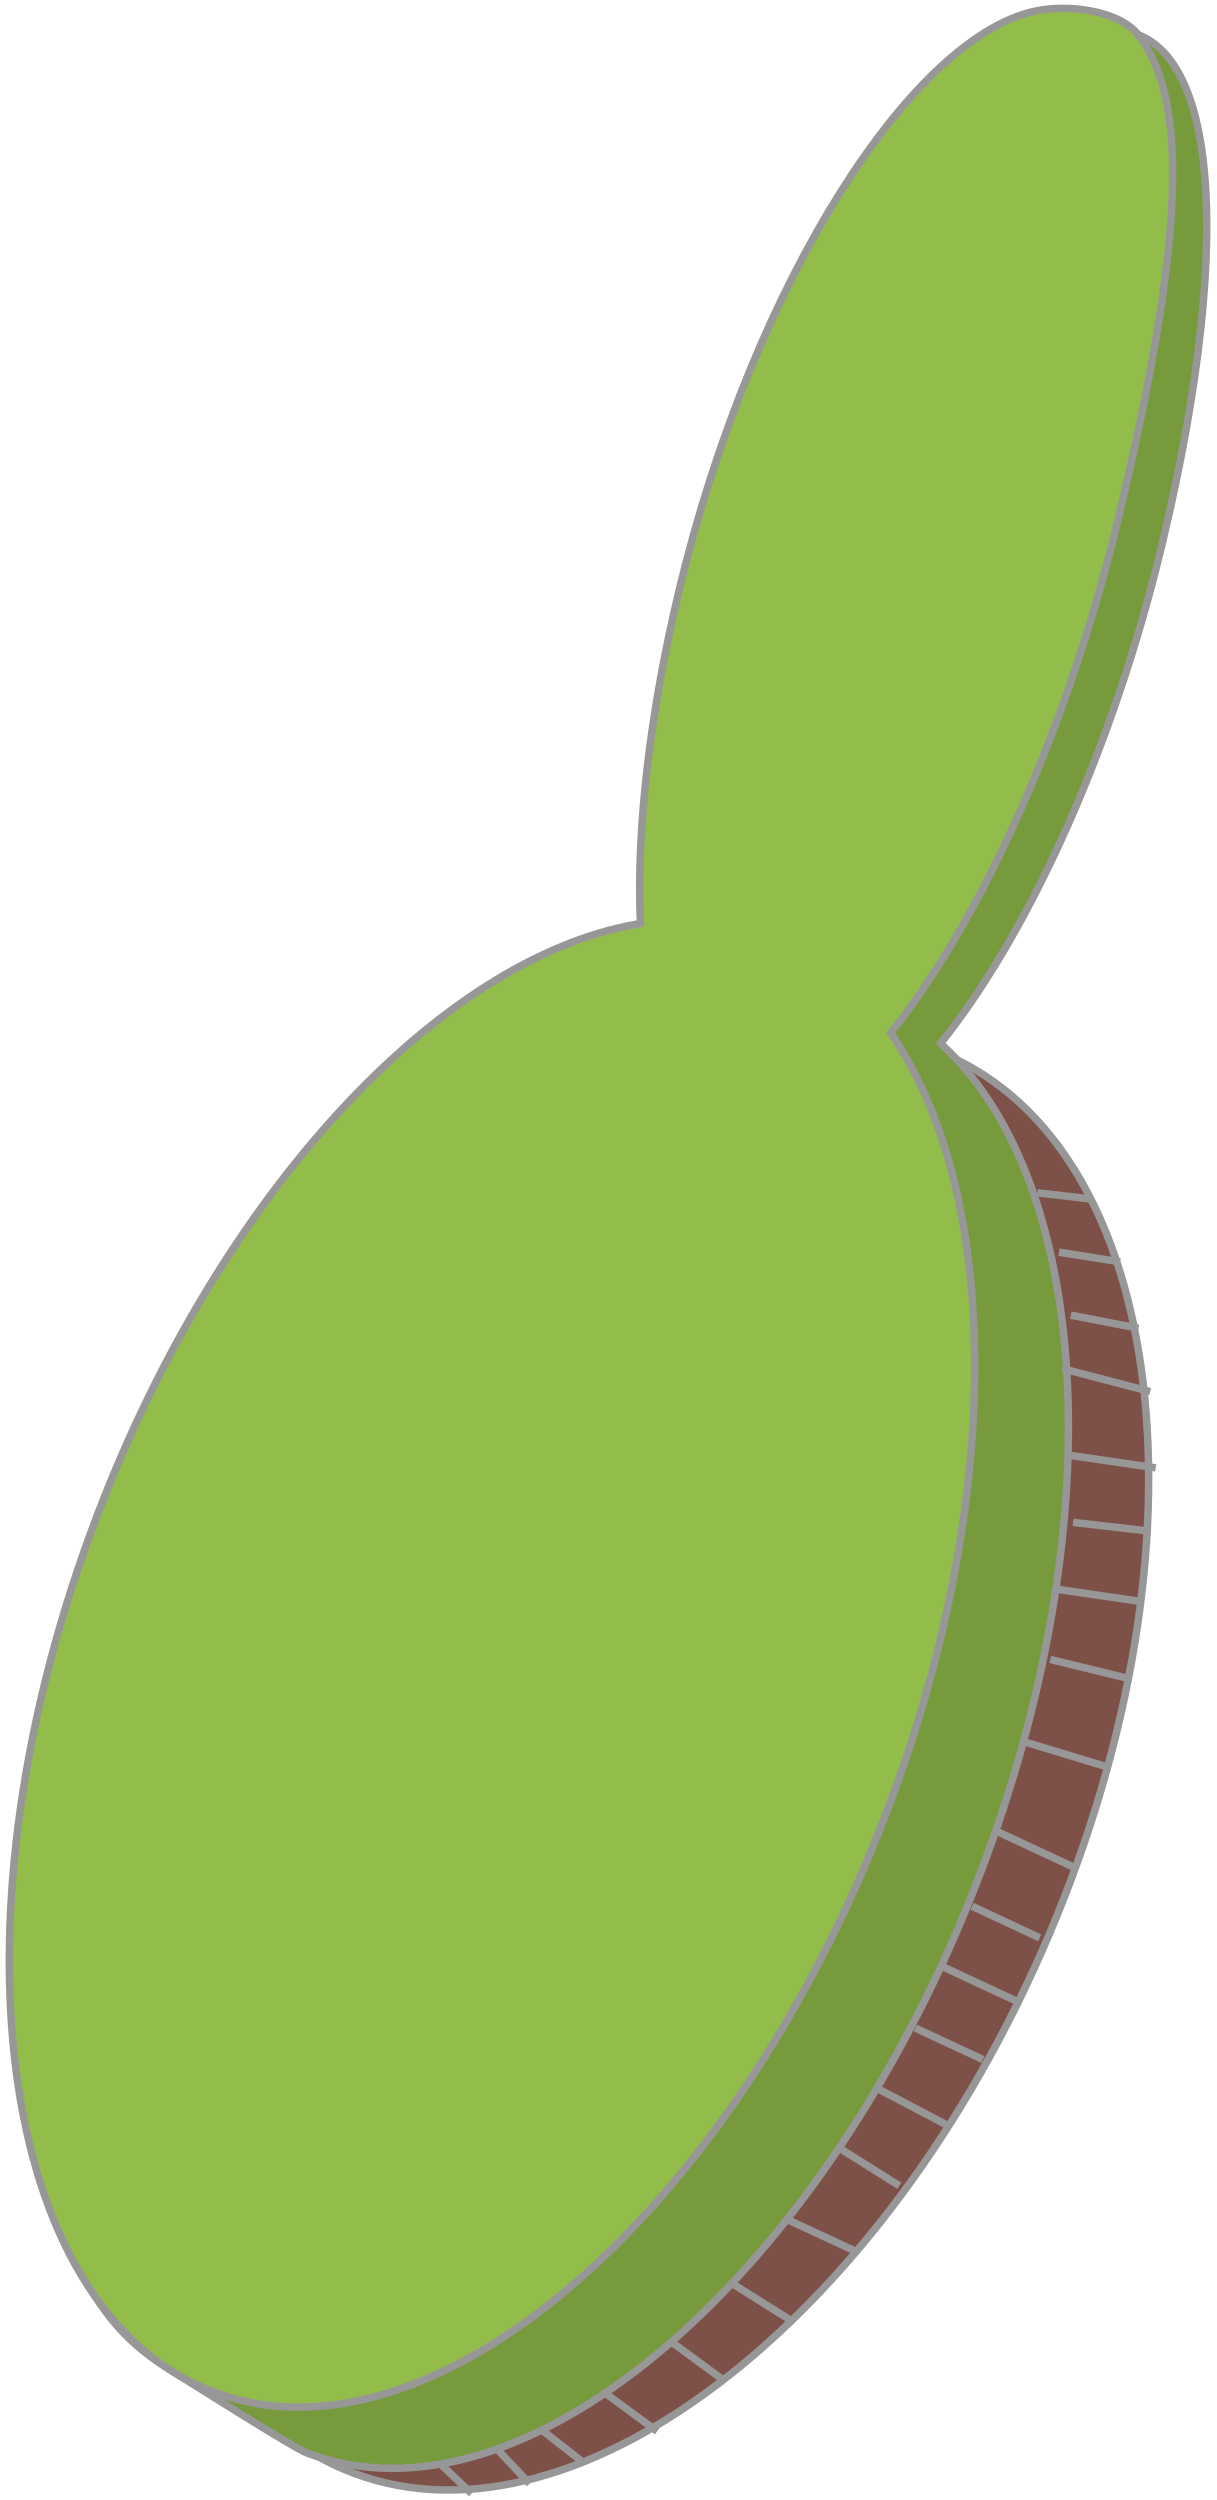
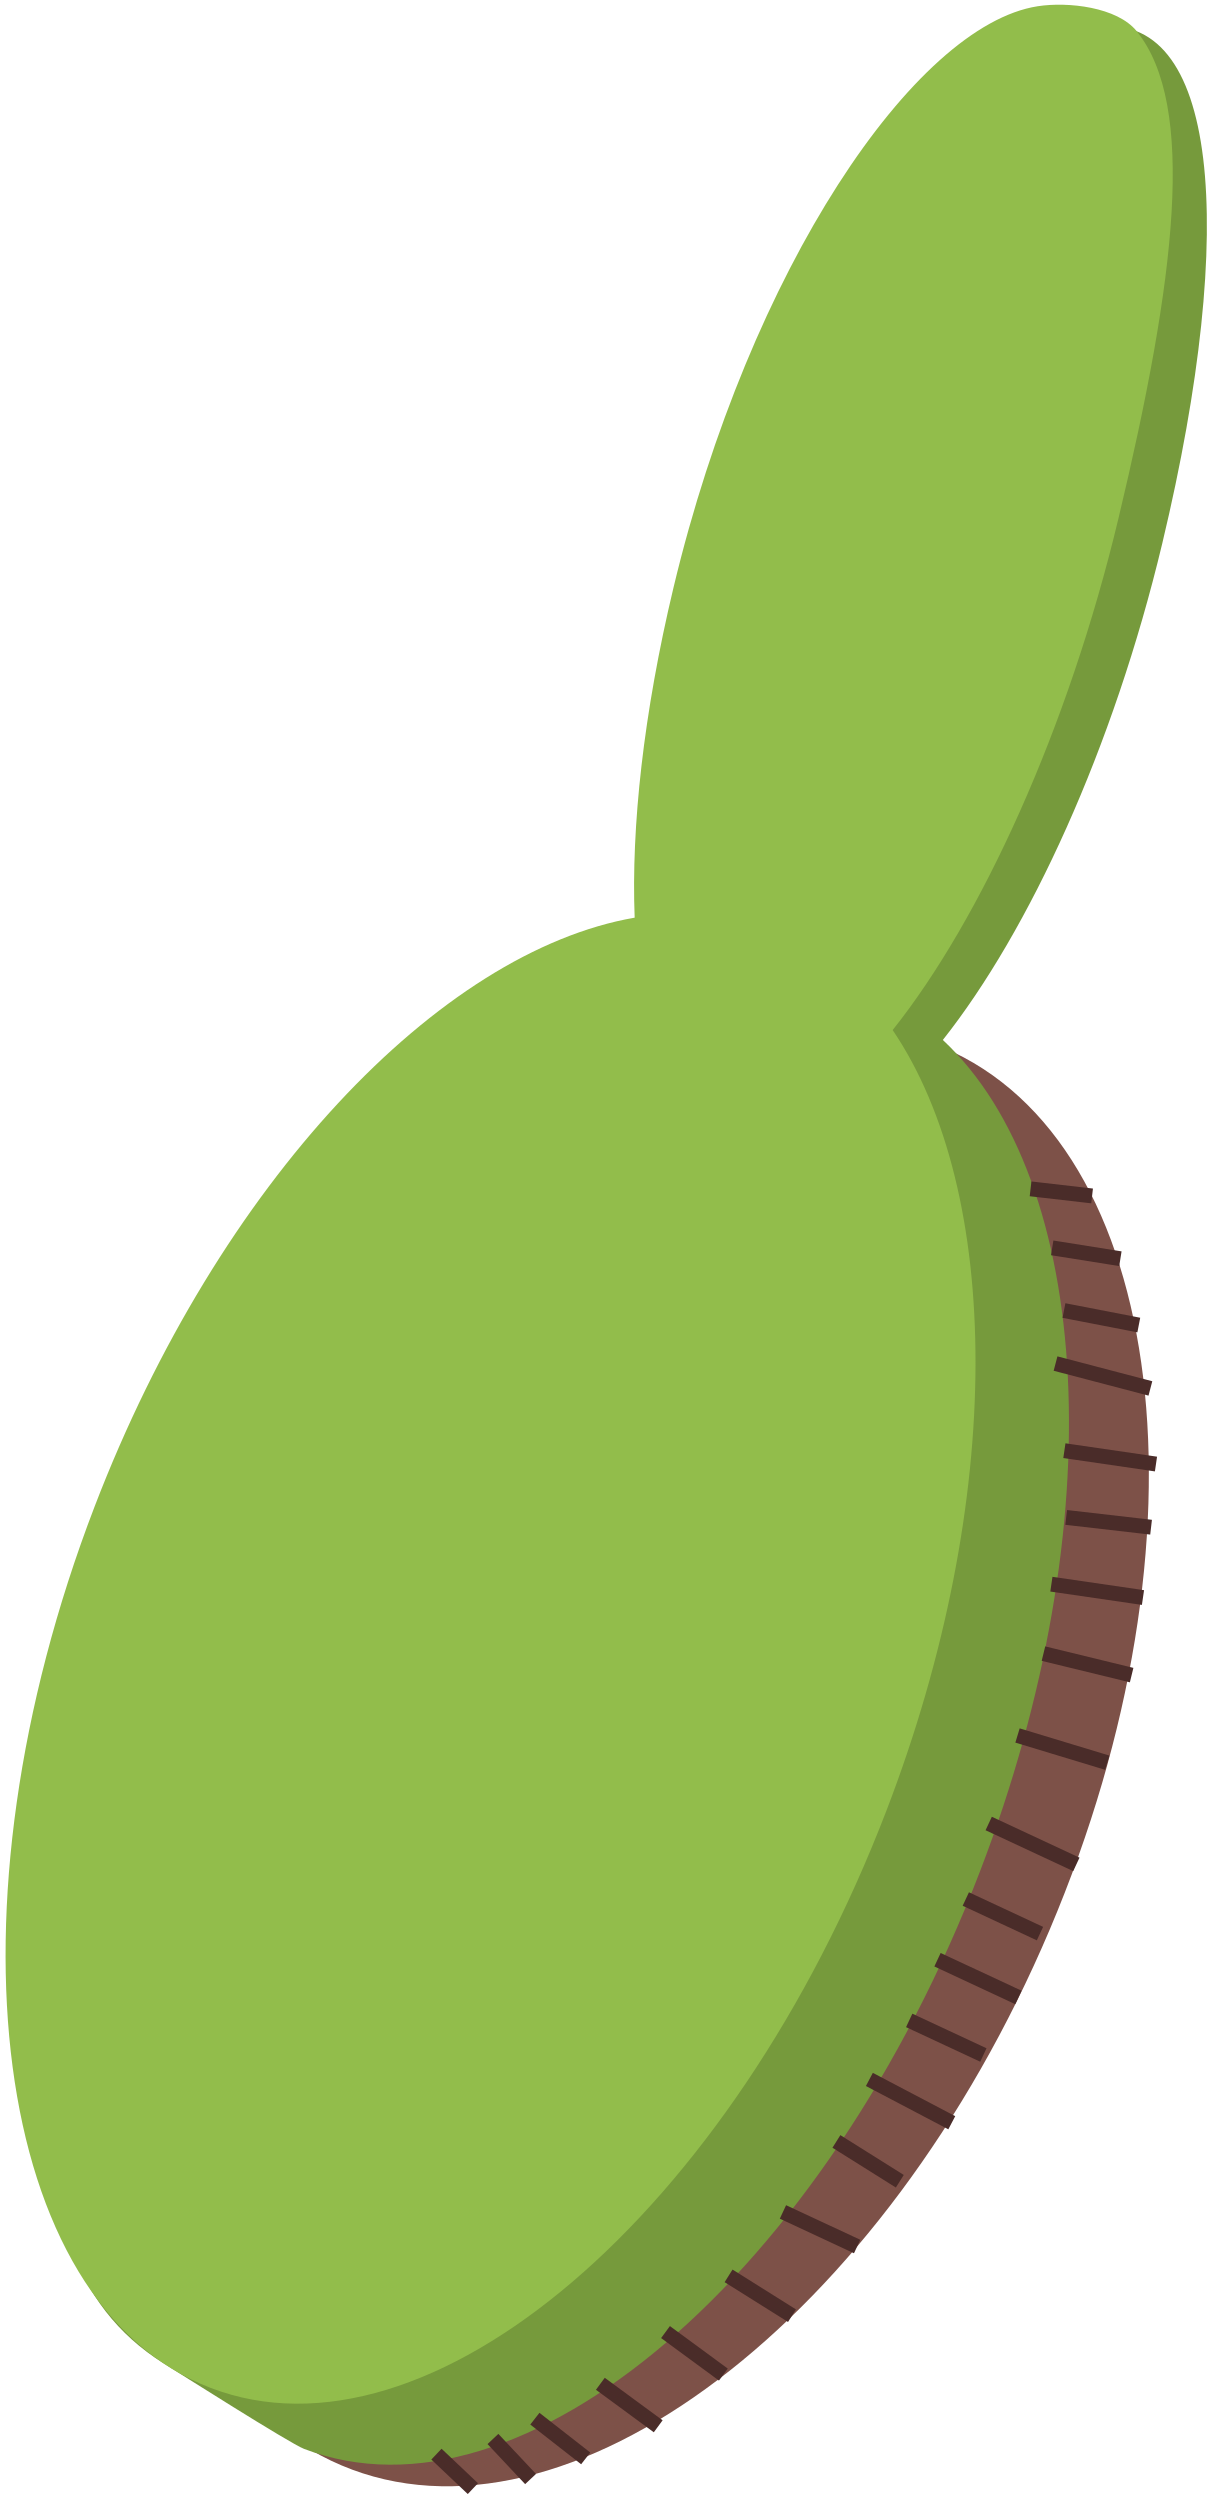
- <svg xmlns="http://www.w3.org/2000/svg" width="163px" height="335px" viewBox="0 0 163 335" version="1.1">
+ <svg xmlns="http://www.w3.org/2000/svg" width="163px" height="336px" viewBox="0 0 163 336" version="1.1">
  <g id="Page-1" stroke="none" stroke-width="1" fill="none" fill-rule="evenodd">
-     <g id="xxxhdpi/ic_launcher_APP" transform="translate(-482, -55)" stroke="#979797">
+     <g id="xxxhdpi/ic_launcher_APP" transform="translate(-482, -55)">
      <g id="Group-3" transform="translate(571, 225) rotate(-65) translate(-571, -225) translate(345, 5)">
        <g id="Group-2" transform="translate(226, 220) rotate(73) translate(-226, -220) translate(52, 37)">
-           <ellipse id="Oval" fill="#7D5148" transform="translate(180.5414, 248.7979) rotate(15) translate(-180.5414, -248.7979) " cx="180.541" cy="248.798" rx="59" ry="103" />
+           <ellipse id="Oval" fill="#7D5148" transform="translate(180.5414, 248.7979) rotate(15) translate(-180.5414, -248.7979) " cx="180.541" cy="248.798" rx="59.5" ry="103.5" />
          <g id="Group" transform="translate(174, 183) rotate(-28) translate(-174, -183) translate(53, 41)">
-             <path d="M160.455,65.242 C149.477,81.866 141.81,96.805 138.263,108.448 L138.147,108.829 L137.749,108.801 C111.379,106.928 75.738,126.369 47.585,158.756 C27.877,181.427 14.851,199.532 7.744,215.049 C-0.33,232.679 -0.522,246.687 7.921,257.49 C8.091,257.708 9.819,259.94 10.353,260.628 C11.884,262.601 13.284,264.397 14.624,266.102 C14.741,266.252 14.741,266.252 14.858,266.401 C18.556,271.103 21.036,274.141 21.668,274.691 C45.156,295.108 94.979,276.476 132.867,232.891 C165.253,195.635 178.908,151.436 166.335,126.722 L166.126,126.312 L166.518,126.07 C182.925,115.953 201.802,96.46 216.915,73.575 C228.952,55.348 236.883,39.102 239.694,27.026 C242.523,14.872 240.061,7.597 232.413,6.088 C216.215,2.892 184.537,28.775 160.455,65.242 Z" id="Combined-Shape" fill="#769A3C" />
-             <path d="M153.964,57.277 C144.667,71.355 137.765,85.153 133.959,97.034 L133.825,97.451 L133.395,97.374 C106.876,92.629 68.558,112.276 38.585,146.756 C0.697,190.341 -10.82,242.273 12.668,262.691 C36.156,283.108 85.979,264.476 123.867,220.891 C152.648,187.783 166.898,148.859 160.414,123.057 L160.324,122.7 L160.638,122.509 C177.322,112.305 196.959,91.983 212.506,68.44 C232.945,37.491 240.892,19.1 237.162,8.165 C236.039,4.875 230.916,1.725 226.182,0.791 C209.386,-2.523 177.314,21.919 153.964,57.277 Z" id="Combined-Shape" fill="#92BD4B" />
+             <path d="M160.038,64.966 C184.336,28.173 216.113,2.363 232.51,5.597 C248.906,8.832 241.629,37.057 217.332,73.85 C201.719,97.493 182.719,116.667 166.781,126.495 C179.289,151.083 166.188,195.321 133.244,233.219 C95.2,276.984 45.098,295.721 21.34,275.068 C19.798,273.728 8.773,259.393 7.527,257.798 C-10.437,234.812 11.631,199.354 47.208,158.428 C76.047,125.252 111.816,106.458 137.785,108.302 C141.339,96.634 149.01,81.666 160.038,64.966 Z" id="Combined-Shape" fill="#769A3C" />
+             <path d="M153.547,57.001 C177.845,20.208 209.883,-2.934 226.279,0.301 C230.307,1.095 236.287,4.051 237.635,8.004 C241.775,20.14 231.251,40.962 212.923,68.716 C196.944,92.913 177.205,112.963 160.899,122.935 C167.293,148.378 153.701,187.333 124.244,221.219 C86.2,264.984 36.098,283.721 12.34,263.068 C-11.419,242.415 0.163,190.194 38.208,146.428 C68.83,111.201 107.262,92.19 133.483,96.882 C137.202,85.272 143.991,71.473 153.547,57.001 Z" id="Combined-Shape" fill="#92BD4B" />
          </g>
        </g>
-         <path d="M68,261 L66.5,265.5" id="Line" stroke-linecap="square" />
-         <path d="M73,267 L71,272" id="Line-2" stroke-linecap="square" />
-         <path d="M78,271 L76.5,277.5" id="Line-3" stroke-linecap="square" />
-         <path d="M86,277 L84.5,284.5" id="Line-4" stroke-linecap="square" />
-         <path d="M96,282 L94.5,289.5" id="Line-5" stroke-linecap="square" />
-         <path d="M106.5,286.5 L105.5,294.5" id="Line-6" stroke-linecap="square" />
-         <path d="M117.5,289.5 L117.5,298.5" id="Line-7" stroke-linecap="square" />
-         <path d="M129,292 L128,300" id="Line-8" stroke-linecap="square" />
-         <path d="M138.5,292.5 L138,303" id="Line-9" stroke-linecap="square" />
-         <path d="M148,294 L148,303" id="Line-10" stroke-linecap="square" />
-         <path d="M157,294 L157,304" id="Line-11" stroke-linecap="square" />
-         <path d="M166,294 L166,303" id="Line-12" stroke-linecap="square" />
-         <path d="M176.5,292.5 L176.5,303.5" id="Line-13" stroke-linecap="square" />
-         <path d="M189,291 L190.5,301.5" id="Line-14" stroke-linecap="square" />
-         <path d="M200.5,289.5 L202.5,299.5" id="Line-15" stroke-linecap="square" />
-         <path d="M209.5,286.5 L212.5,296.5" id="Line-16" stroke-linecap="square" />
-         <path d="M218.5,284.5 L221.5,293.5" id="Line-17" stroke-linecap="square" />
-         <path d="M226.5,280.5 L229.5,290.5" id="Line-18" stroke-linecap="square" />
-         <path d="M236.5,274.5 L238.5,285.5" id="Line-19" stroke-linecap="square" />
-         <path d="M243.5,272.5 L245.5,280.5" id="Line-20" stroke-linecap="square" />
-         <path d="M250.5,267.5 L252.5,274.5" id="Line-21" stroke-linecap="square" />
-         <path d="M256.5,261.5 L258.5,267.5" id="Line-22" stroke-linecap="square" />
+         <path d="M68,261 L66.5,265.5" id="Line" stroke="#4A2C29" stroke-width="2" stroke-linecap="square" />
+         <path d="M73,267 L71,272" id="Line-2" stroke="#4A2C29" stroke-width="2" stroke-linecap="square" />
+         <path d="M78,271 L76.5,277.5" id="Line-3" stroke="#4A2C29" stroke-width="2" stroke-linecap="square" />
+         <path d="M86,277 L84.5,284.5" id="Line-4" stroke="#4A2C29" stroke-width="2" stroke-linecap="square" />
+         <path d="M96,282 L94.5,289.5" id="Line-5" stroke="#4A2C29" stroke-width="2" stroke-linecap="square" />
+         <path d="M106.5,286.5 L105.5,294.5" id="Line-6" stroke="#4A2C29" stroke-width="2" stroke-linecap="square" />
+         <path d="M117.5,289.5 L117.5,298.5" id="Line-7" stroke="#4A2C29" stroke-width="2" stroke-linecap="square" />
+         <path d="M129,292 L128,300" id="Line-8" stroke="#4A2C29" stroke-width="2" stroke-linecap="square" />
+         <path d="M138.5,292.5 L138,303" id="Line-9" stroke="#4A2C29" stroke-width="2" stroke-linecap="square" />
+         <path d="M148,294 L148,303" id="Line-10" stroke="#4A2C29" stroke-width="2" stroke-linecap="square" />
+         <path d="M157,294 L157,304" id="Line-11" stroke="#4A2C29" stroke-width="2" stroke-linecap="square" />
+         <path d="M166,294 L166,303" id="Line-12" stroke="#4A2C29" stroke-width="2" stroke-linecap="square" />
+         <path d="M176.5,292.5 L176.5,303.5" id="Line-13" stroke="#4A2C29" stroke-width="2" stroke-linecap="square" />
+         <path d="M189,291 L190.5,301.5" id="Line-14" stroke="#4A2C29" stroke-width="2" stroke-linecap="square" />
+         <path d="M200.5,289.5 L202.5,299.5" id="Line-15" stroke="#4A2C29" stroke-width="2" stroke-linecap="square" />
+         <path d="M209.5,286.5 L212.5,296.5" id="Line-16" stroke="#4A2C29" stroke-width="2" stroke-linecap="square" />
+         <path d="M218.5,284.5 L221.5,293.5" id="Line-17" stroke="#4A2C29" stroke-width="2" stroke-linecap="square" />
+         <path d="M226.5,280.5 L229.5,290.5" id="Line-18" stroke="#4A2C29" stroke-width="2" stroke-linecap="square" />
+         <path d="M236.5,274.5 L238.5,285.5" id="Line-19" stroke="#4A2C29" stroke-width="2" stroke-linecap="square" />
+         <path d="M243.5,272.5 L245.5,280.5" id="Line-20" stroke="#4A2C29" stroke-width="2" stroke-linecap="square" />
+         <path d="M250.5,267.5 L252.5,274.5" id="Line-21" stroke="#4A2C29" stroke-width="2" stroke-linecap="square" />
+         <path d="M256.5,261.5 L258.5,267.5" id="Line-22" stroke="#4A2C29" stroke-width="2" stroke-linecap="square" />
      </g>
    </g>
  </g>
</svg>
